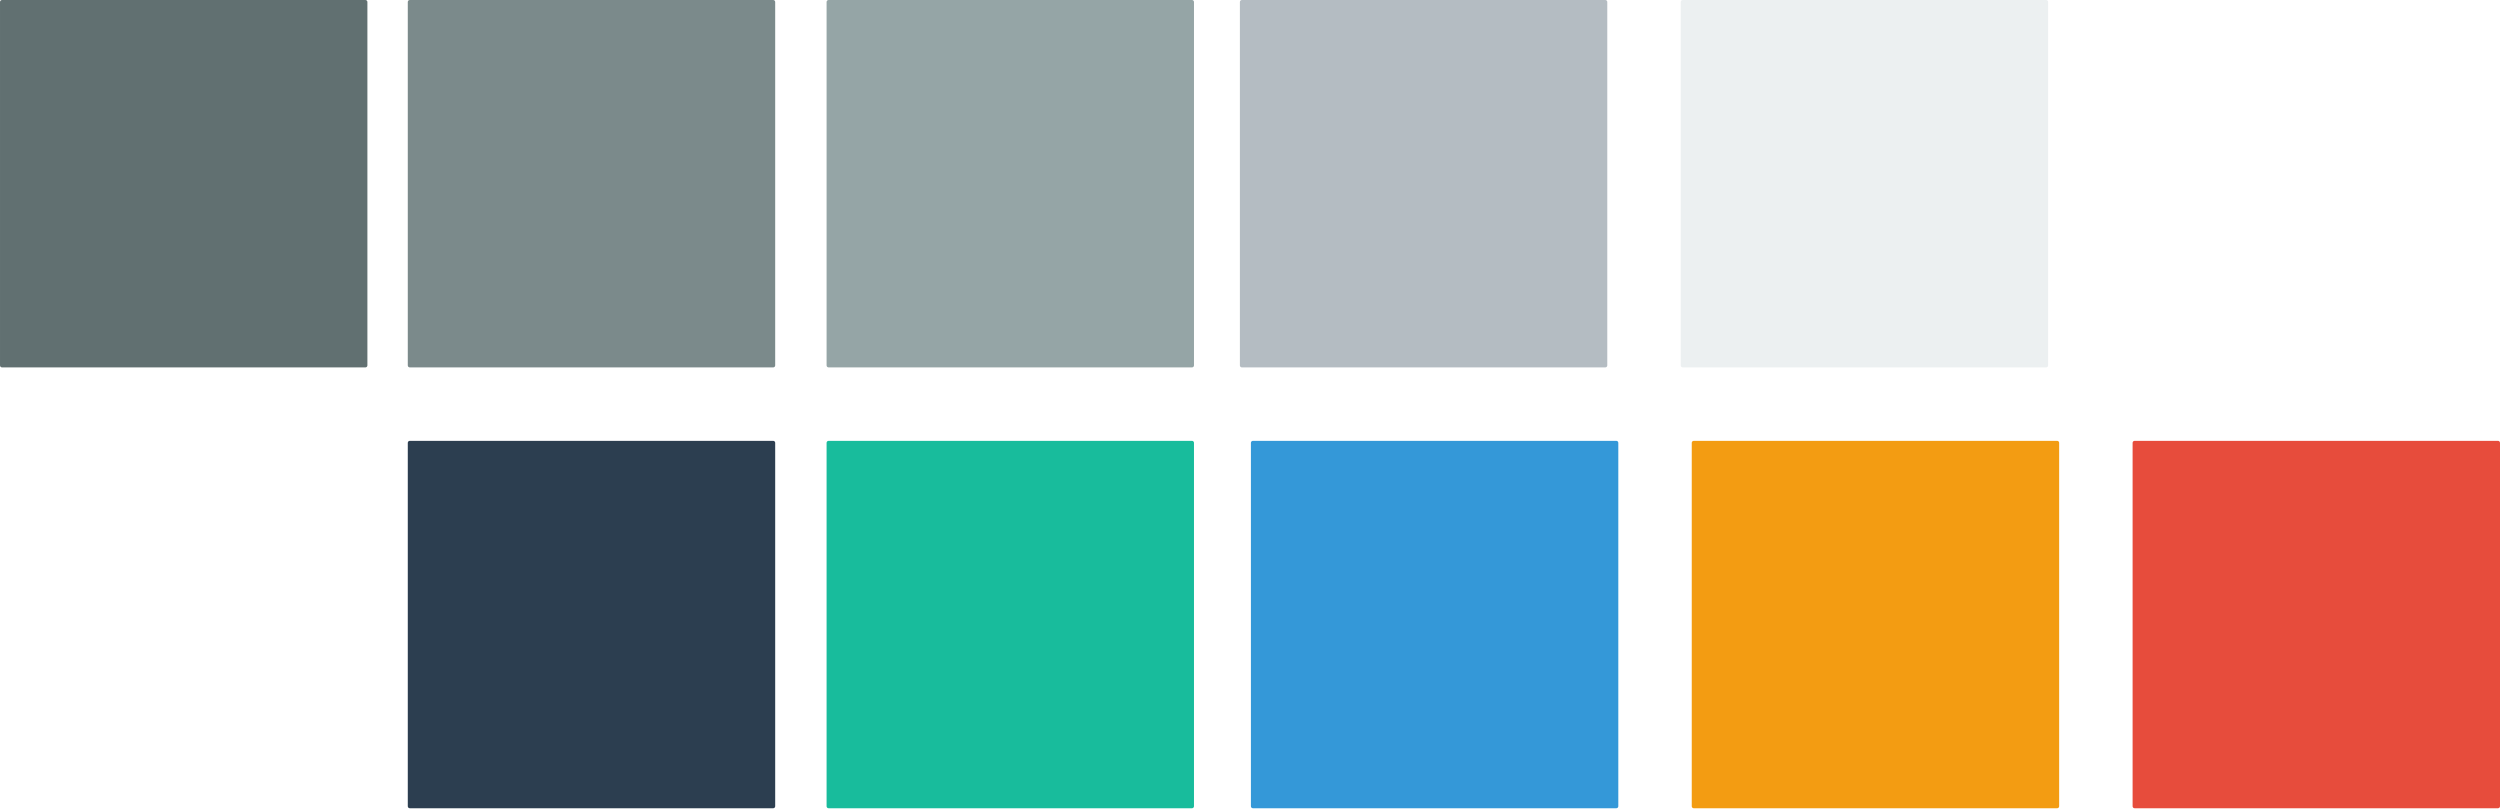
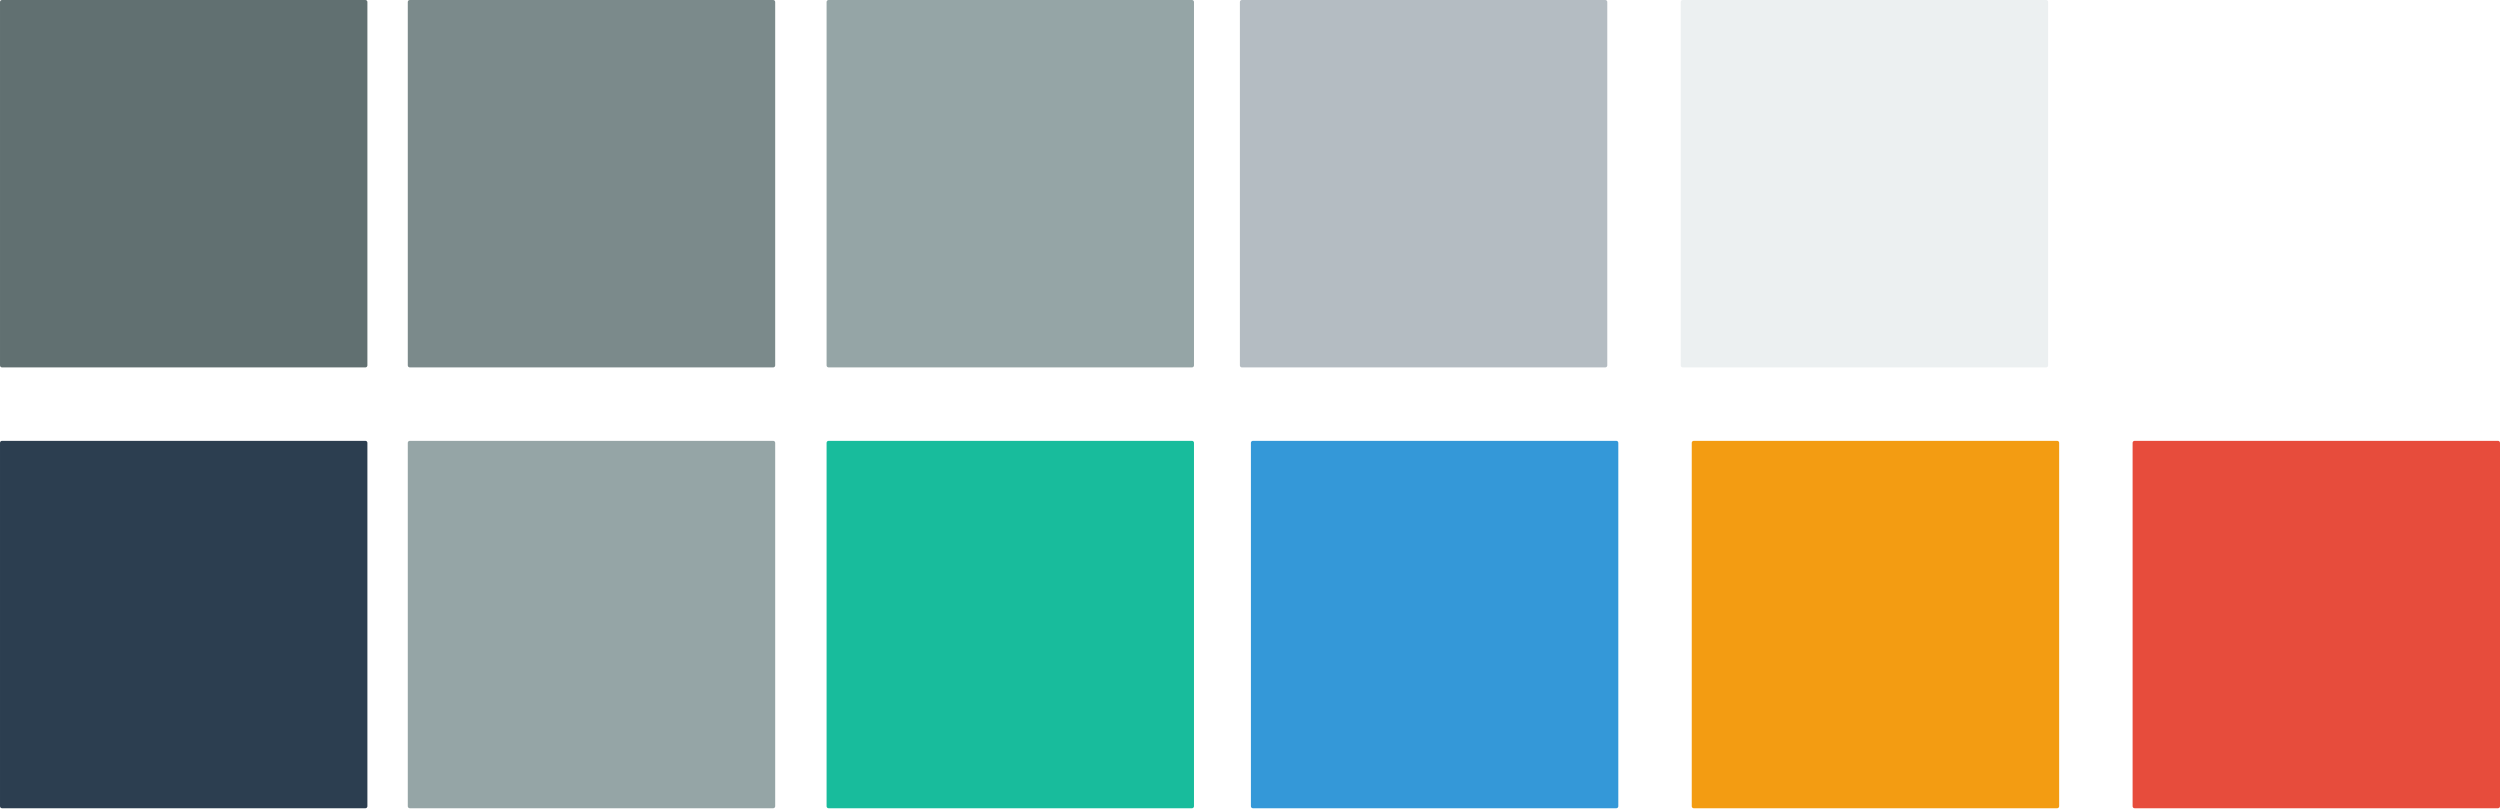
<svg xmlns="http://www.w3.org/2000/svg" width="256.072mm" height="82.787mm" viewBox="0 0 256.072 82.787" version="1.1" id="svg5352">
  <defs id="defs5346" />
  <g id="layer1" transform="translate(39.58935,-93.83264)">
-     <rect style="opacity:1;fill:#2c3e50;fill-opacity:1;stroke:none;stroke-width:0.756;stroke-miterlimit:4;stroke-dasharray:none;stroke-dashoffset:0;stroke-opacity:1" id="rect4980" width="37.632" height="37.632" x="2.18" y="138.988" ry="0.203" />
+     <rect style="opacity:1;fill:#2c3e50;fill-opacity:1;stroke:none;stroke-width:0.756;stroke-miterlimit:4;stroke-dasharray:none;stroke-dashoffset:0;stroke-opacity:1" id="rect4980" width="37.632" height="37.632" x="-39.589" y="138.988" ry="0.203" />
    <rect ry="0.203" y="138.988" x="45.077" height="37.632" width="37.632" id="rect4982" style="opacity:1;fill:#18bc9c;fill-opacity:1;stroke:none;stroke-width:0.756;stroke-miterlimit:4;stroke-dasharray:none;stroke-dashoffset:0;stroke-opacity:1" />
    <rect style="opacity:1;fill:#3498d8;fill-opacity:1;stroke:none;stroke-width:0.756;stroke-miterlimit:4;stroke-dasharray:none;stroke-dashoffset:0;stroke-opacity:1" id="rect4984" width="37.632" height="37.632" x="88.54" y="138.988" ry="0.203" />
    <rect ry="0.203" y="138.988" x="133.695" height="37.632" width="37.632" id="rect4986" style="opacity:1;fill:#f39c12;fill-opacity:1;stroke:none;stroke-width:0.756;stroke-miterlimit:4;stroke-dasharray:none;stroke-dashoffset:0;stroke-opacity:1" />
    <rect style="opacity:1;fill:#e74c3c;fill-opacity:1;stroke:none;stroke-width:0.756;stroke-miterlimit:4;stroke-dasharray:none;stroke-dashoffset:0;stroke-opacity:1" id="rect4988" width="37.632" height="37.632" x="178.851" y="138.988" ry="0.203" />
    <rect ry="0.203" y="93.833" x="2.18" height="37.632" width="37.632" id="rect4990" style="opacity:1;fill:#7b8a8b;fill-opacity:1;stroke:none;stroke-width:0.756;stroke-miterlimit:4;stroke-dasharray:none;stroke-dashoffset:0;stroke-opacity:1" />
    <rect style="opacity:1;fill:#95a5a6;fill-opacity:1;stroke:none;stroke-width:0.756;stroke-miterlimit:4;stroke-dasharray:none;stroke-dashoffset:0;stroke-opacity:1" id="rect4992" width="37.632" height="37.632" x="45.077" y="93.833" ry="0.203" />
    <rect ry="0.203" y="93.833" x="87.411" height="37.632" width="37.632" id="rect4994" style="opacity:1;fill:#b4bcc2;fill-opacity:1;stroke:none;stroke-width:0.756;stroke-miterlimit:4;stroke-dasharray:none;stroke-dashoffset:0;stroke-opacity:1" />
    <rect style="opacity:1;fill:#ecf0f1;fill-opacity:1;stroke:none;stroke-width:0.756;stroke-miterlimit:4;stroke-dasharray:none;stroke-dashoffset:0;stroke-opacity:1" id="rect4996" width="37.632" height="37.632" x="132.566" y="93.833" ry="0.203" />
    <rect style="opacity:1;fill:#617071;fill-opacity:1;stroke:none;stroke-width:0.756;stroke-miterlimit:4;stroke-dasharray:none;stroke-dashoffset:0;stroke-opacity:1" id="rect4998" width="37.632" height="37.632" x="-39.589" y="93.833" ry="0.203" />
+     <rect style="opacity:1;fill:#95a5a6;fill-opacity:1;stroke:none;stroke-width:0.756;stroke-miterlimit:4;stroke-dasharray:none;stroke-dashoffset:0;stroke-opacity:1" id="rect4992-3" width="37.632" height="37.632" x="2.18" y="138.988" ry="0.203" />
  </g>
</svg>
